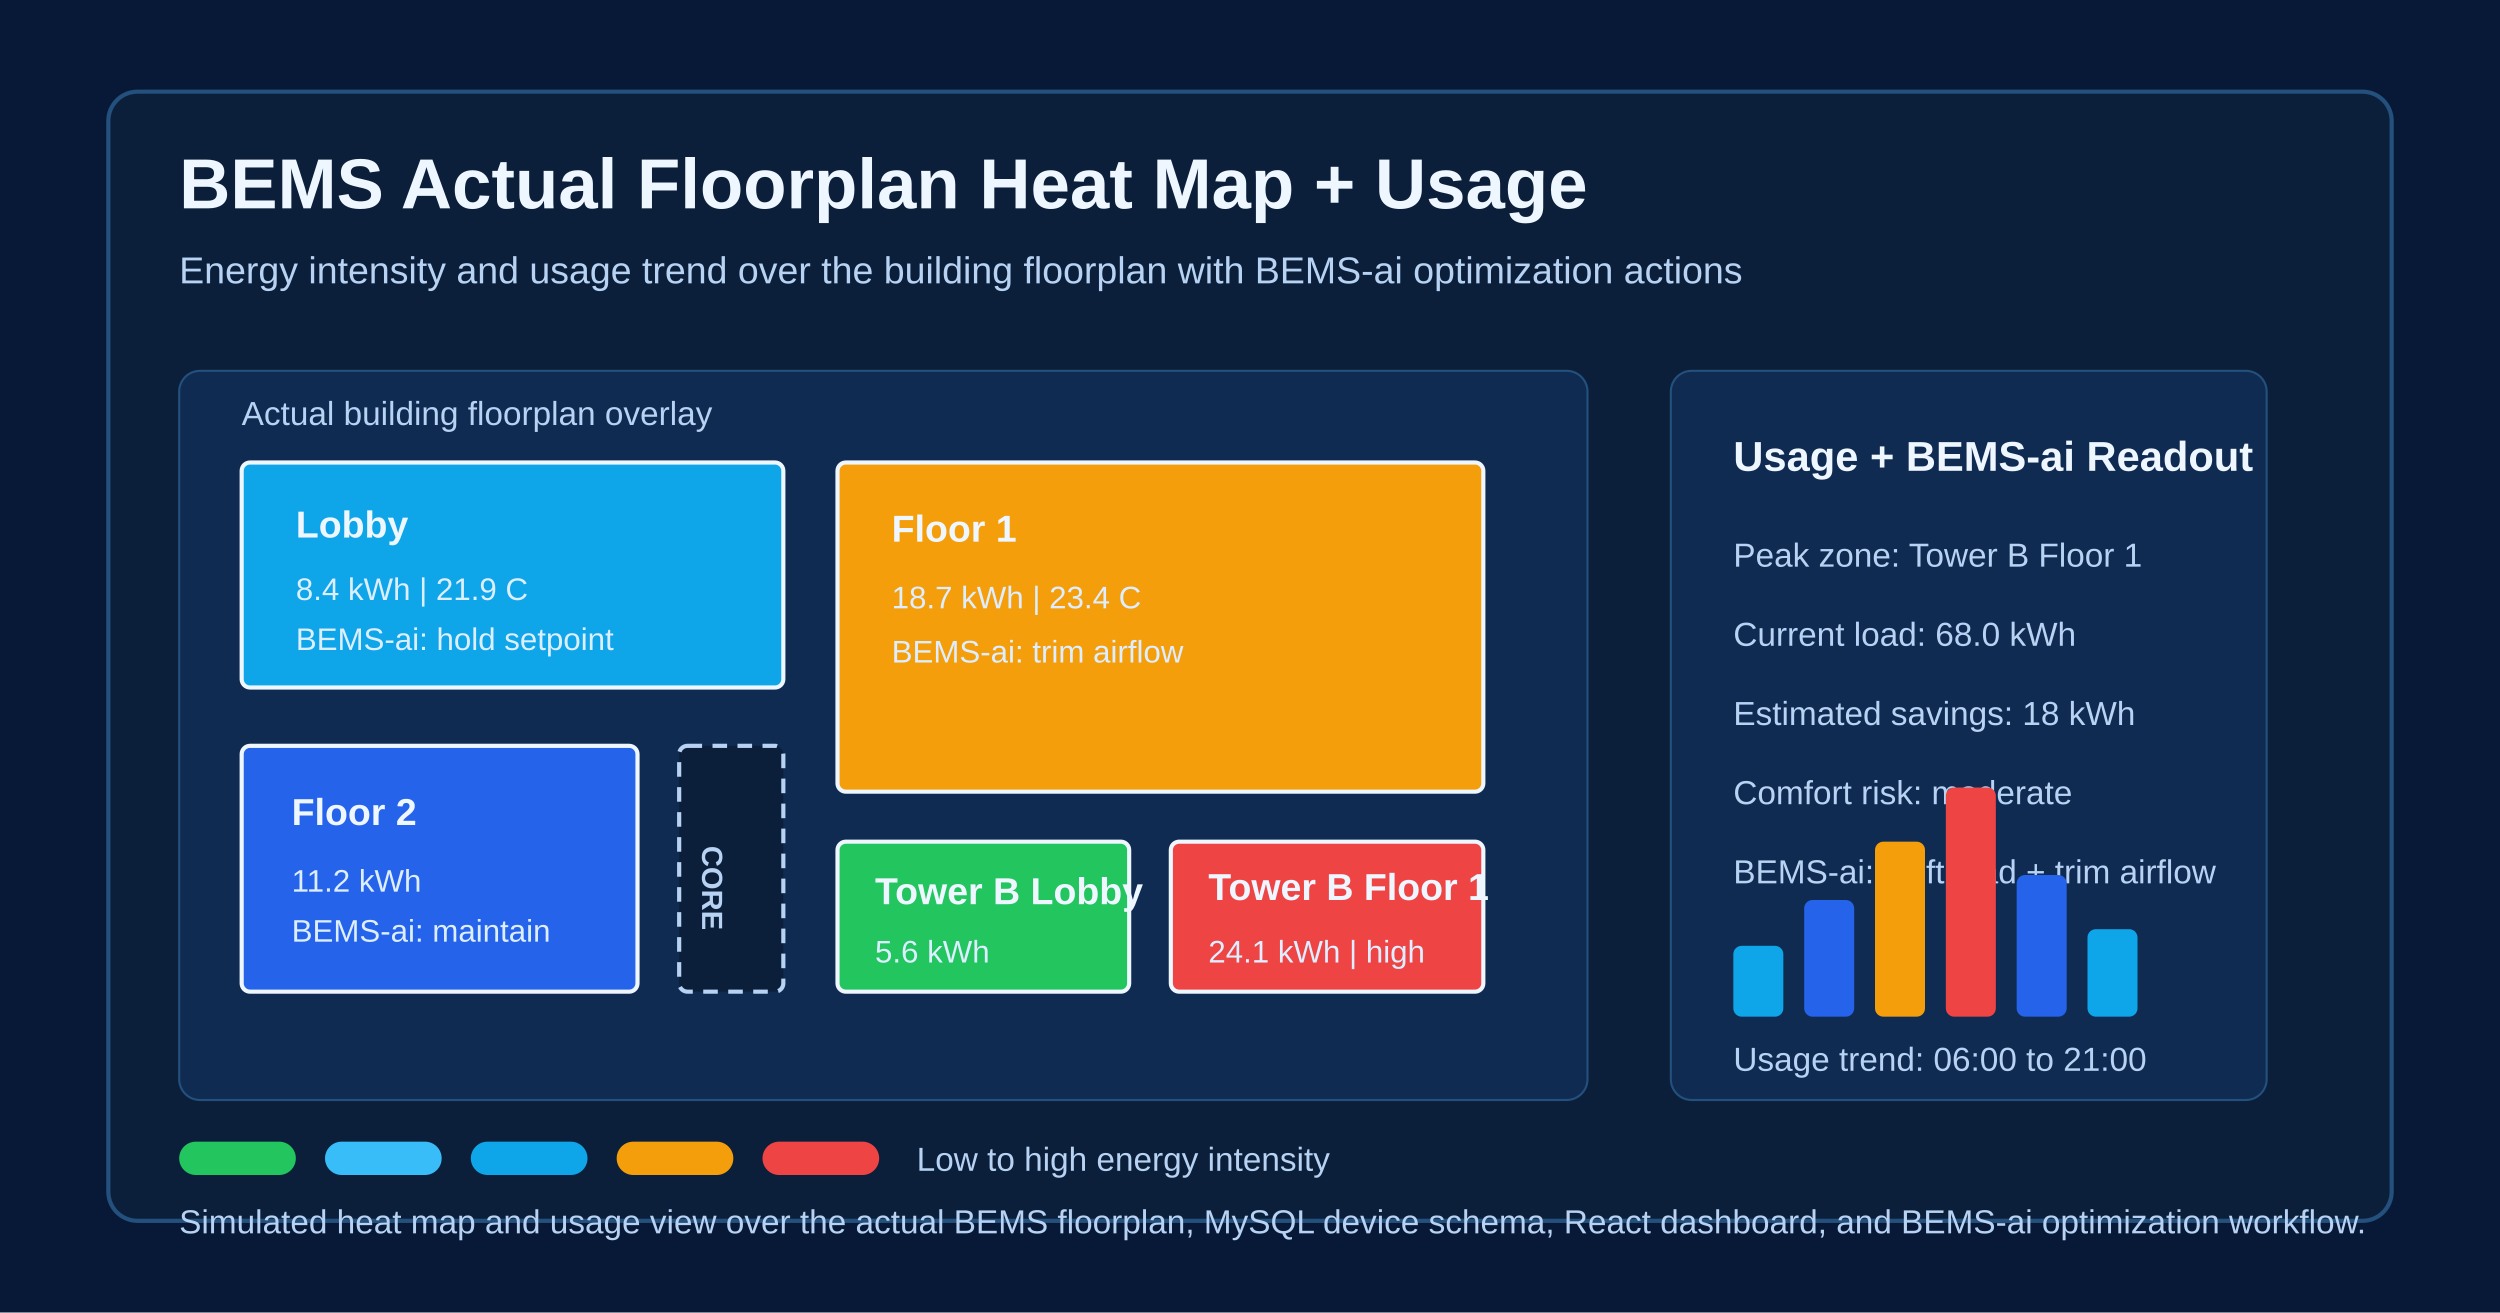
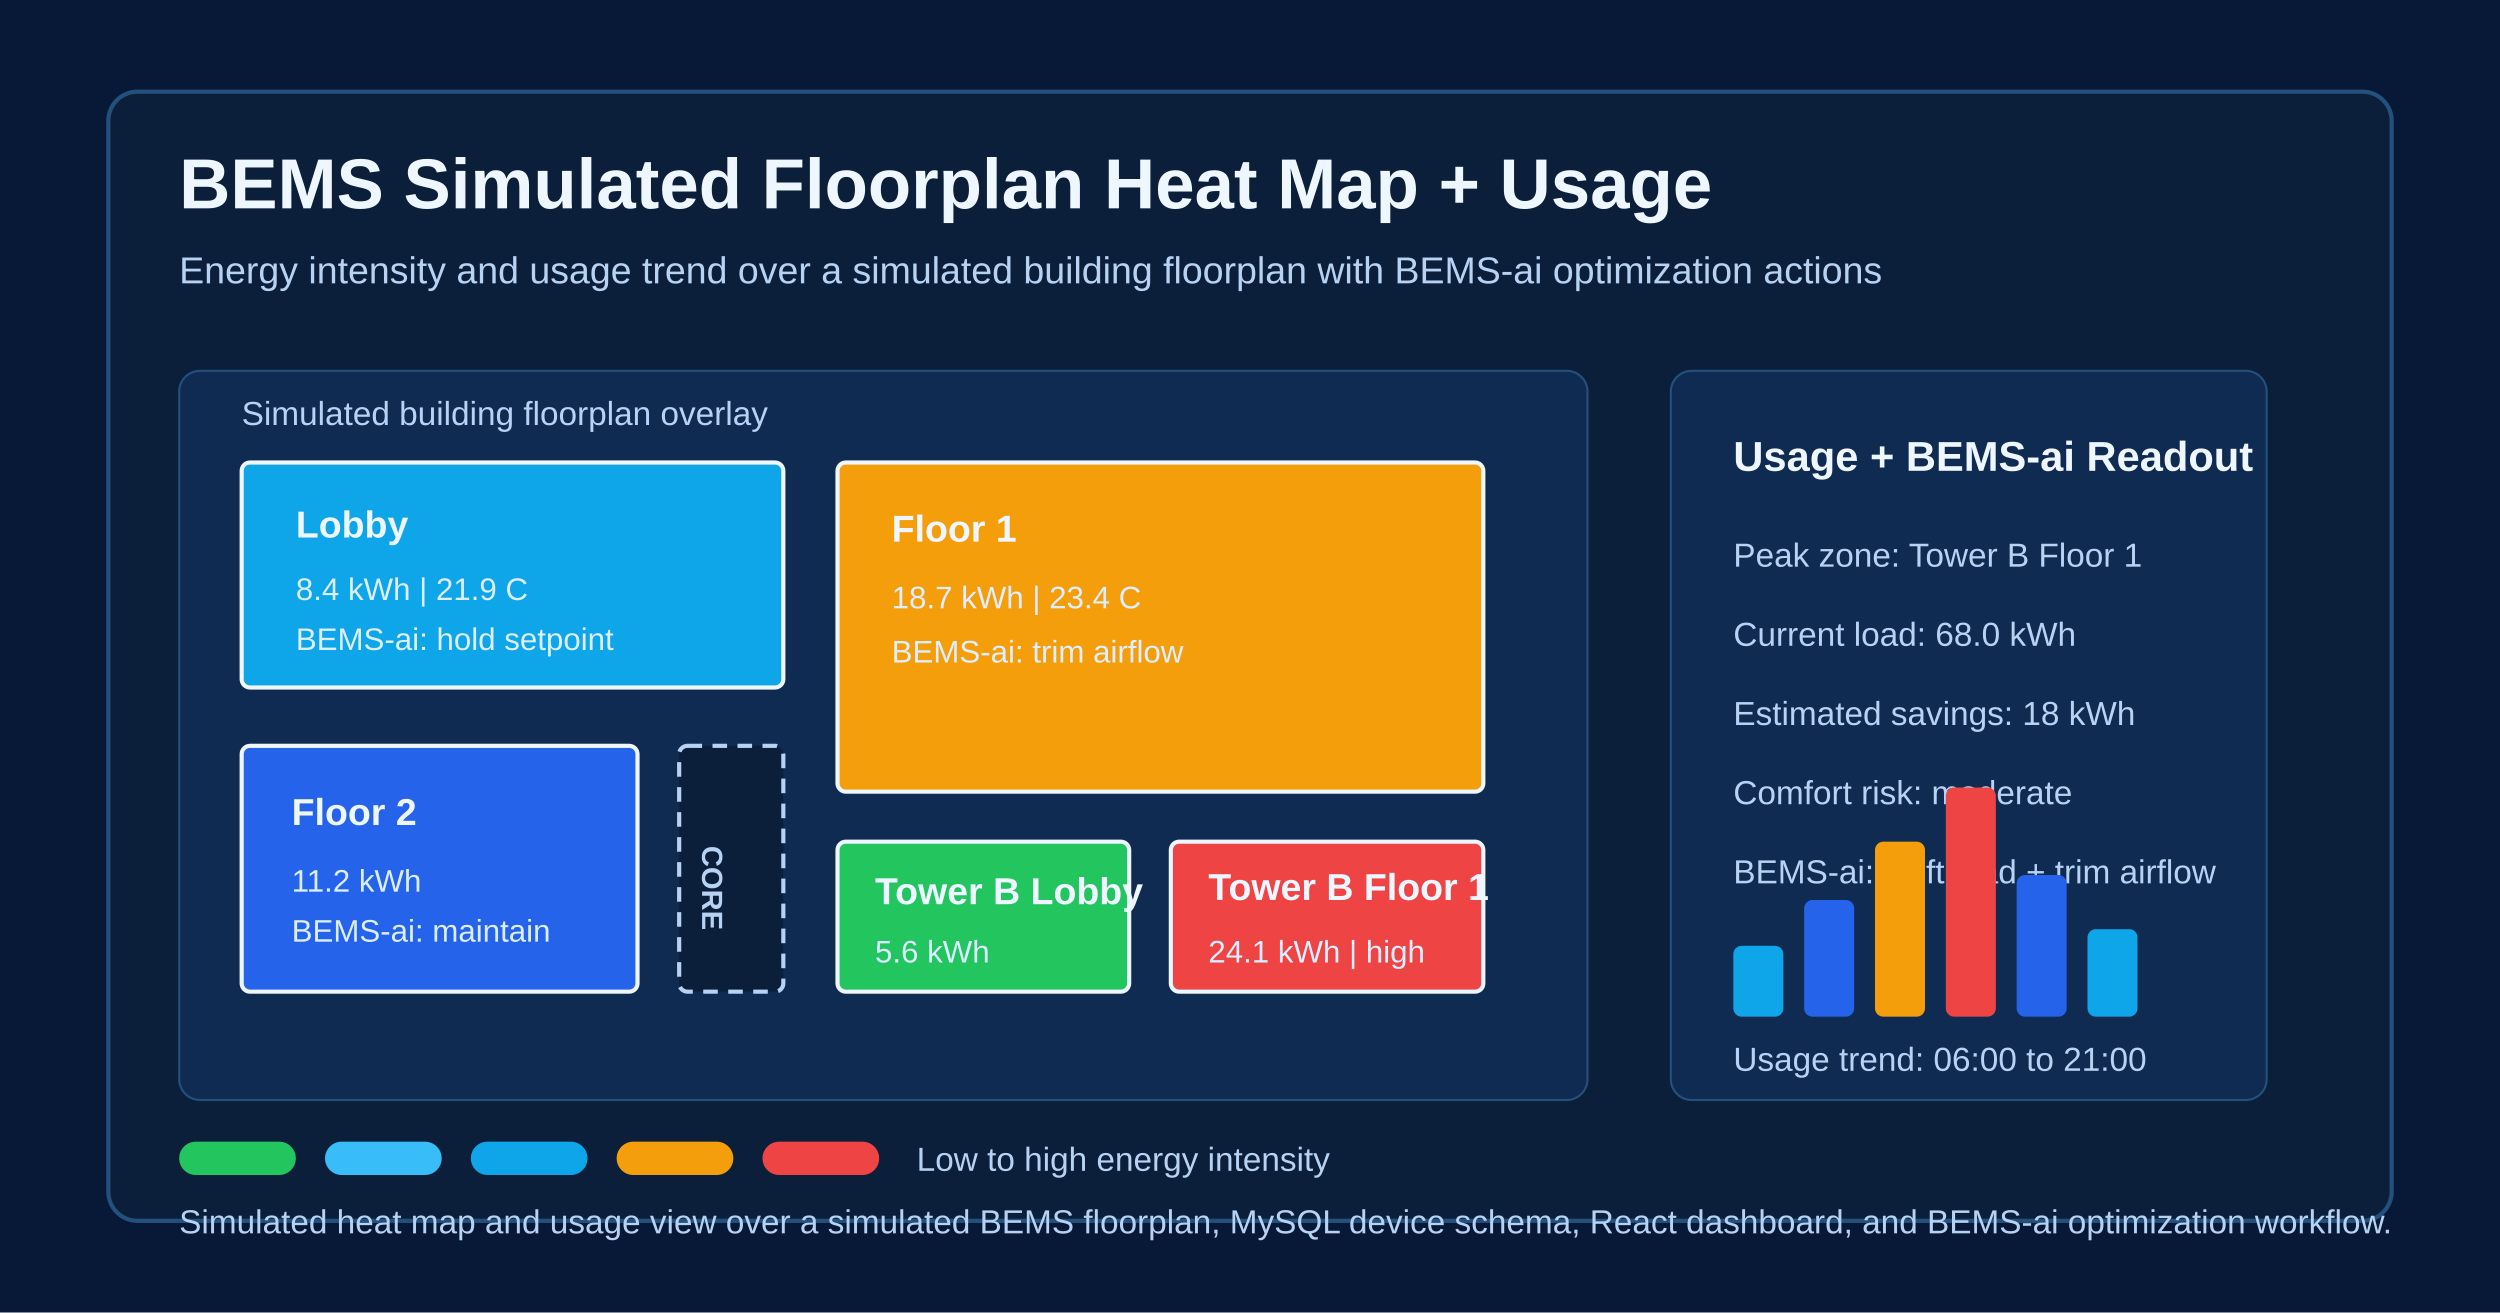
<svg xmlns="http://www.w3.org/2000/svg" viewBox="0 0 1200 630" role="img" aria-labelledby="title desc">
  <rect width="1200" height="630" fill="#071936" />
  <rect x="52" y="44" width="1096" height="542" rx="14" fill="#0b1f3a" stroke="#24507d" stroke-width="2" />
-   <text x="86" y="100" fill="#eef6ff" font-family="Arial, sans-serif" font-size="34" font-weight="700">BEMS Actual Floorplan Heat Map + Usage</text>
-   <text x="86" y="136" fill="#b7d2f2" font-family="Arial, sans-serif" font-size="18">Energy intensity and usage trend over the building floorplan with BEMS-ai optimization actions</text>
+   <text x="86" y="100" fill="#eef6ff" font-family="Arial, sans-serif" font-size="34" font-weight="700">BEMS Simulated Floorplan Heat Map + Usage</text>
+   <text x="86" y="136" fill="#b7d2f2" font-family="Arial, sans-serif" font-size="18">Energy intensity and usage trend over a simulated building floorplan with BEMS-ai optimization actions</text>
  <defs>
    <style>
      .zoneLabel { fill: #eef6ff; font-family: Arial, sans-serif; font-size: 18px; font-weight: 700; }
      .zoneMeta { fill: #dceeff; font-family: Arial, sans-serif; font-size: 15px; }
      .panelText { fill: #b7d2f2; font-family: Arial, sans-serif; font-size: 16px; }
      .panelTitle { fill: #eef6ff; font-family: Arial, sans-serif; font-size: 20px; font-weight: 700; }
    </style>
  </defs>
  <rect x="86" y="178" width="676" height="350" rx="10" fill="#102b52" stroke="#24507d" />
-   <text class="panelText" x="116" y="204">Actual building floorplan overlay</text>
+   <text class="panelText" x="116" y="204">Simulated building floorplan overlay</text>
  <rect x="116" y="222" width="260" height="108" rx="4" fill="#0ea5e9" stroke="#eef6ff" stroke-width="2" />
  <text class="zoneLabel" x="142" y="258">Lobby</text>
  <text class="zoneMeta" x="142" y="288">8.4 kWh | 21.9 C</text>
  <text class="zoneMeta" x="142" y="312">BEMS-ai: hold setpoint</text>
  <rect x="402" y="222" width="310" height="158" rx="4" fill="#f59e0b" stroke="#eef6ff" stroke-width="2" />
  <text class="zoneLabel" x="428" y="260">Floor 1</text>
  <text class="zoneMeta" x="428" y="292">18.7 kWh | 23.4 C</text>
  <text class="zoneMeta" x="428" y="318">BEMS-ai: trim airflow</text>
  <rect x="116" y="358" width="190" height="118" rx="4" fill="#2563eb" stroke="#eef6ff" stroke-width="2" />
  <text class="zoneLabel" x="140" y="396">Floor 2</text>
  <text class="zoneMeta" x="140" y="428">11.2 kWh</text>
  <text class="zoneMeta" x="140" y="452">BEMS-ai: maintain</text>
  <rect x="326" y="358" width="50" height="118" rx="4" fill="#0b1f3a" stroke="#b7d2f2" stroke-width="2" stroke-dasharray="7 5" />
  <text x="337" y="406" fill="#b7d2f2" font-family="Arial, sans-serif" font-size="14" font-weight="700" transform="rotate(90 337 406)">CORE</text>
  <rect x="402" y="404" width="140" height="72" rx="4" fill="#22c55e" stroke="#eef6ff" stroke-width="2" />
  <text class="zoneLabel" x="420" y="434">Tower B Lobby</text>
  <text class="zoneMeta" x="420" y="462">5.6 kWh</text>
  <rect x="562" y="404" width="150" height="72" rx="4" fill="#ef4444" stroke="#eef6ff" stroke-width="2" />
  <text class="zoneLabel" x="580" y="432">Tower B Floor 1</text>
  <text class="zoneMeta" x="580" y="462">24.1 kWh | high</text>
  <rect x="802" y="178" width="286" height="350" rx="10" fill="#102b52" stroke="#24507d" />
  <text class="panelTitle" x="832" y="226">Usage + BEMS-ai Readout</text>
  <text class="panelText" x="832" y="272">Peak zone: Tower B Floor 1</text>
  <text class="panelText" x="832" y="310">Current load: 68.0 kWh</text>
  <text class="panelText" x="832" y="348">Estimated savings: 18 kWh</text>
  <text class="panelText" x="832" y="386">Comfort risk: moderate</text>
  <text class="panelText" x="832" y="424">BEMS-ai: shift load + trim airflow</text>
  <rect x="832" y="454" width="24" height="34" rx="4" fill="#0ea5e9" />
  <rect x="866" y="432" width="24" height="56" rx="4" fill="#2563eb" />
  <rect x="900" y="404" width="24" height="84" rx="4" fill="#f59e0b" />
  <rect x="934" y="378" width="24" height="110" rx="4" fill="#ef4444" />
  <rect x="968" y="420" width="24" height="68" rx="4" fill="#2563eb" />
  <rect x="1002" y="446" width="24" height="42" rx="4" fill="#0ea5e9" />
  <text class="panelText" x="832" y="514">Usage trend: 06:00 to 21:00</text>
  <rect x="86" y="548" width="56" height="16" rx="8" fill="#22c55e" />
  <rect x="156" y="548" width="56" height="16" rx="8" fill="#38bdf8" />
  <rect x="226" y="548" width="56" height="16" rx="8" fill="#0ea5e9" />
  <rect x="296" y="548" width="56" height="16" rx="8" fill="#f59e0b" />
  <rect x="366" y="548" width="56" height="16" rx="8" fill="#ef4444" />
  <text x="440" y="562" fill="#b7d2f2" font-family="Arial, sans-serif" font-size="16">Low to high energy intensity</text>
-   <text x="86" y="592" fill="#b7d2f2" font-family="Arial, sans-serif" font-size="16">Simulated heat map and usage view over the actual BEMS floorplan, MySQL device schema, React dashboard, and BEMS-ai optimization workflow.</text>
+   <text x="86" y="592" fill="#b7d2f2" font-family="Arial, sans-serif" font-size="16">Simulated heat map and usage view over a simulated BEMS floorplan, MySQL device schema, React dashboard, and BEMS-ai optimization workflow.</text>
</svg>
